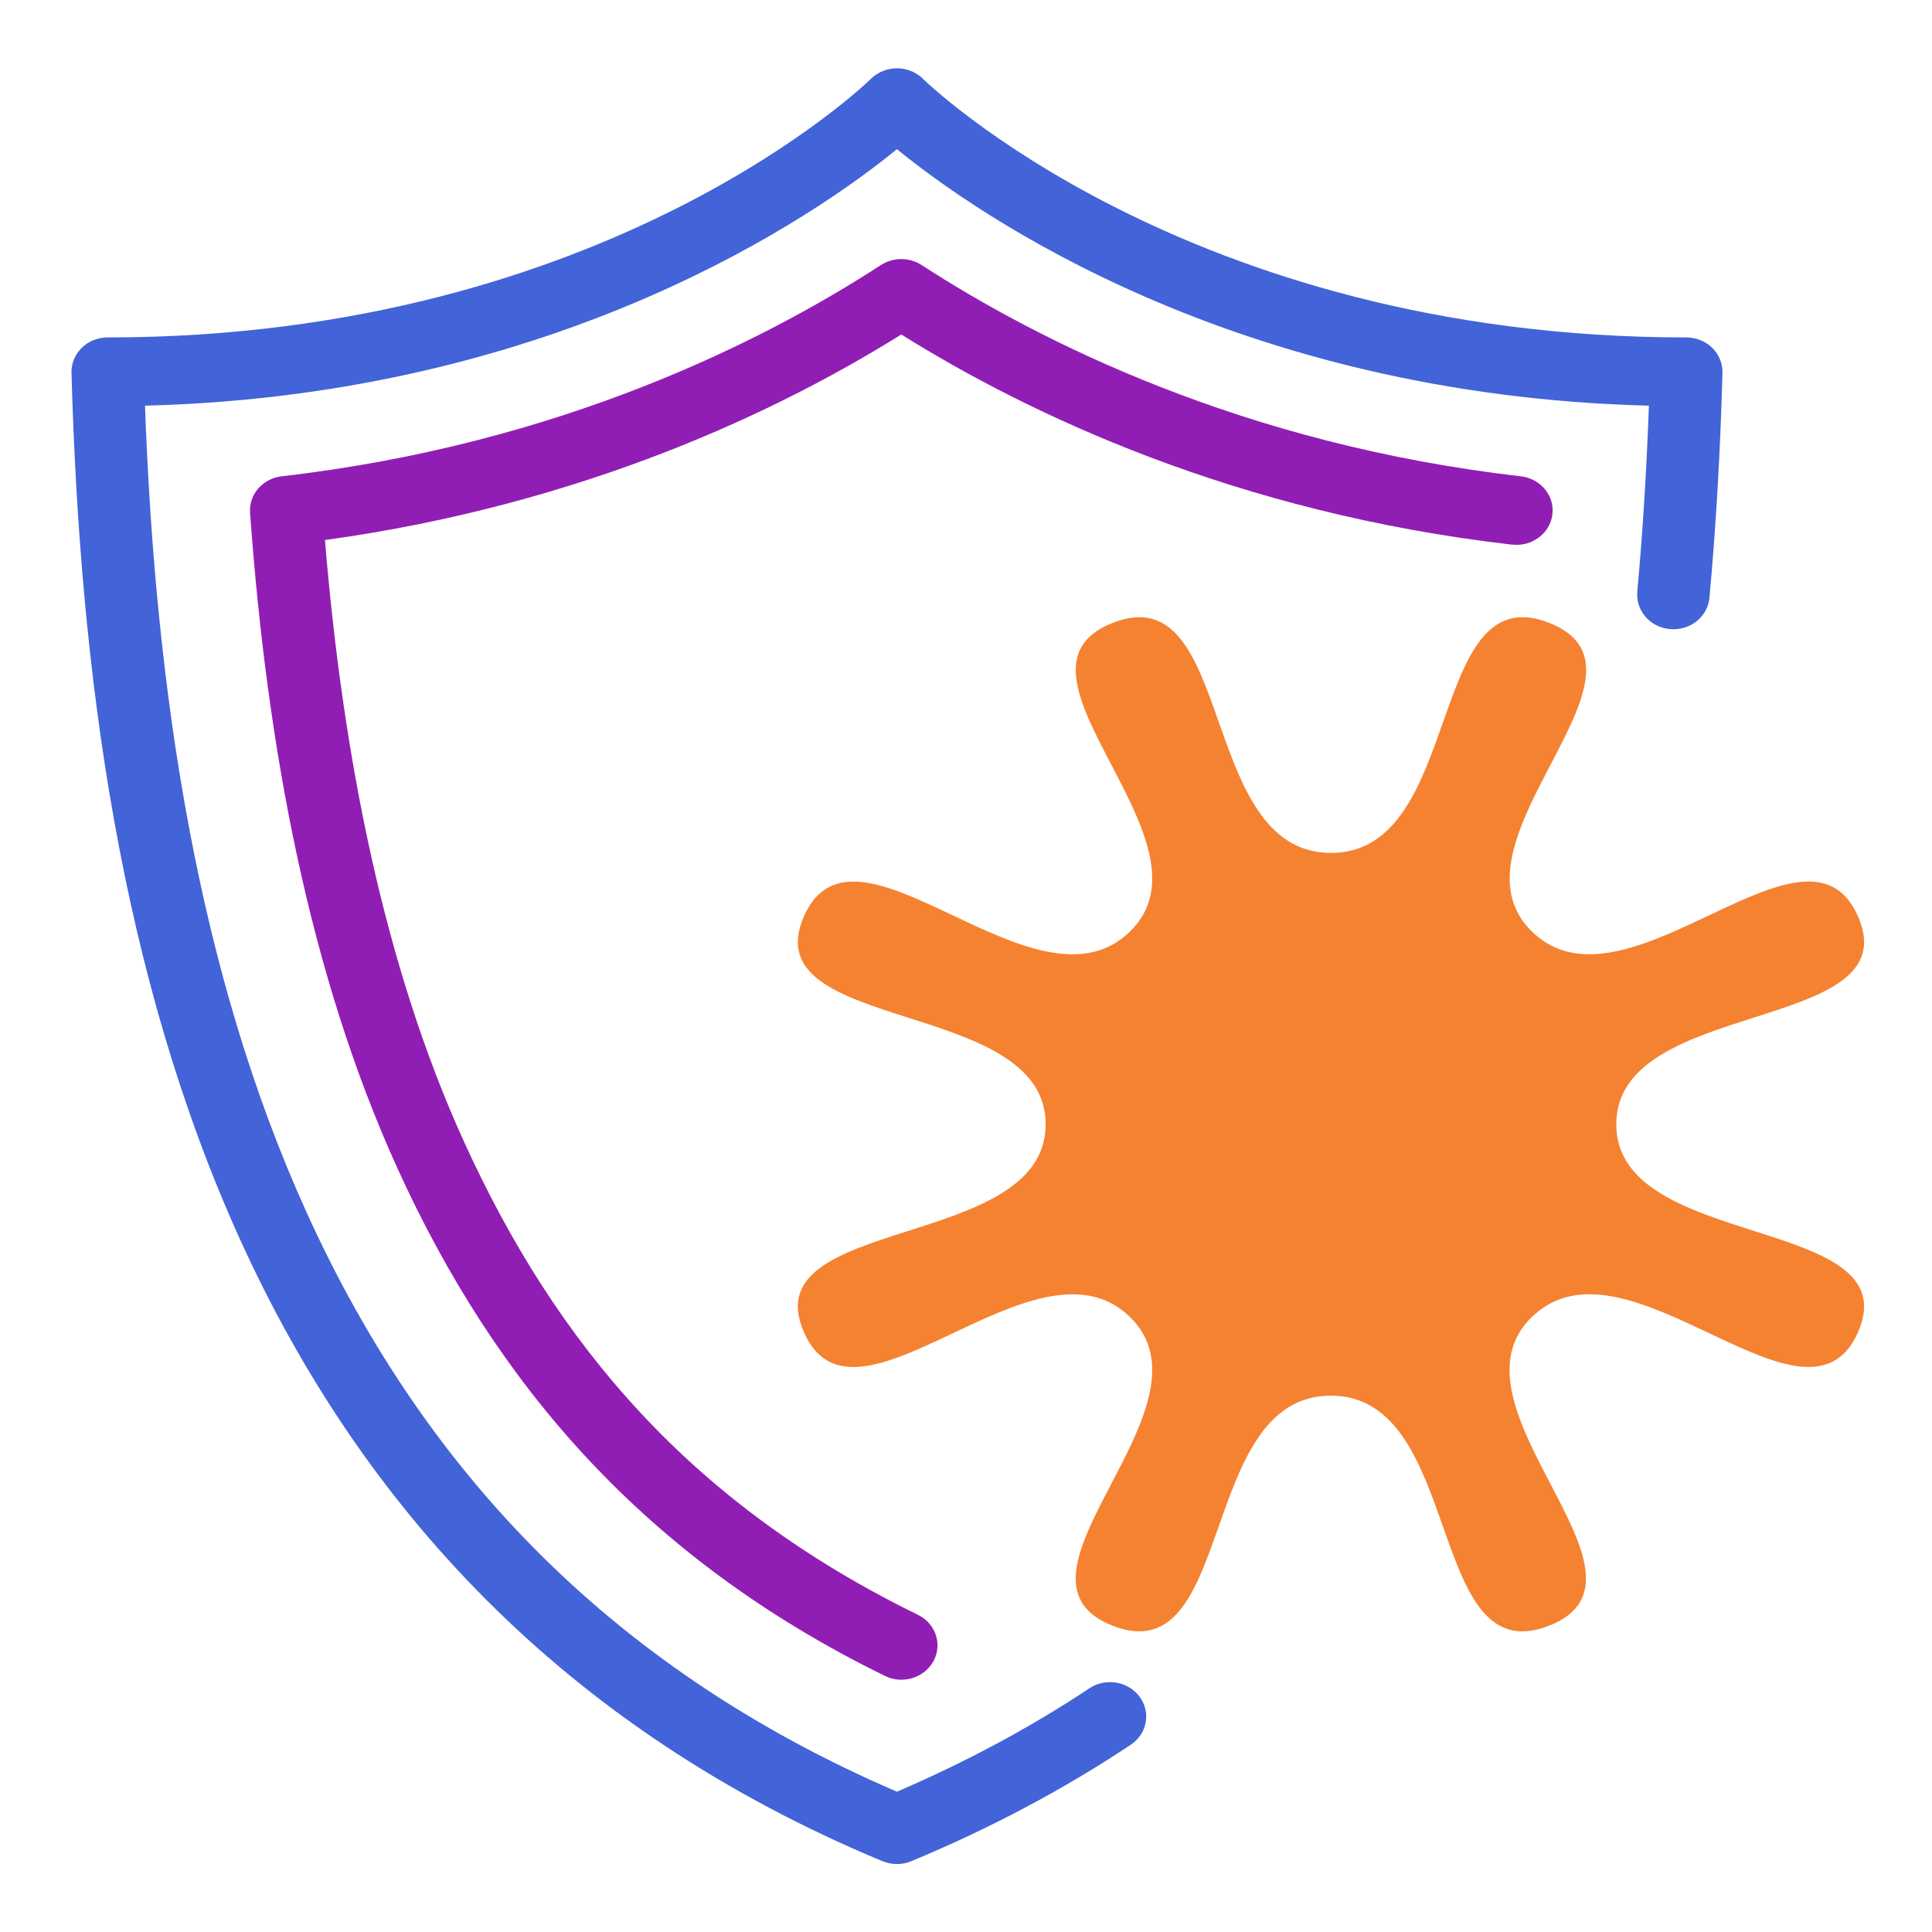
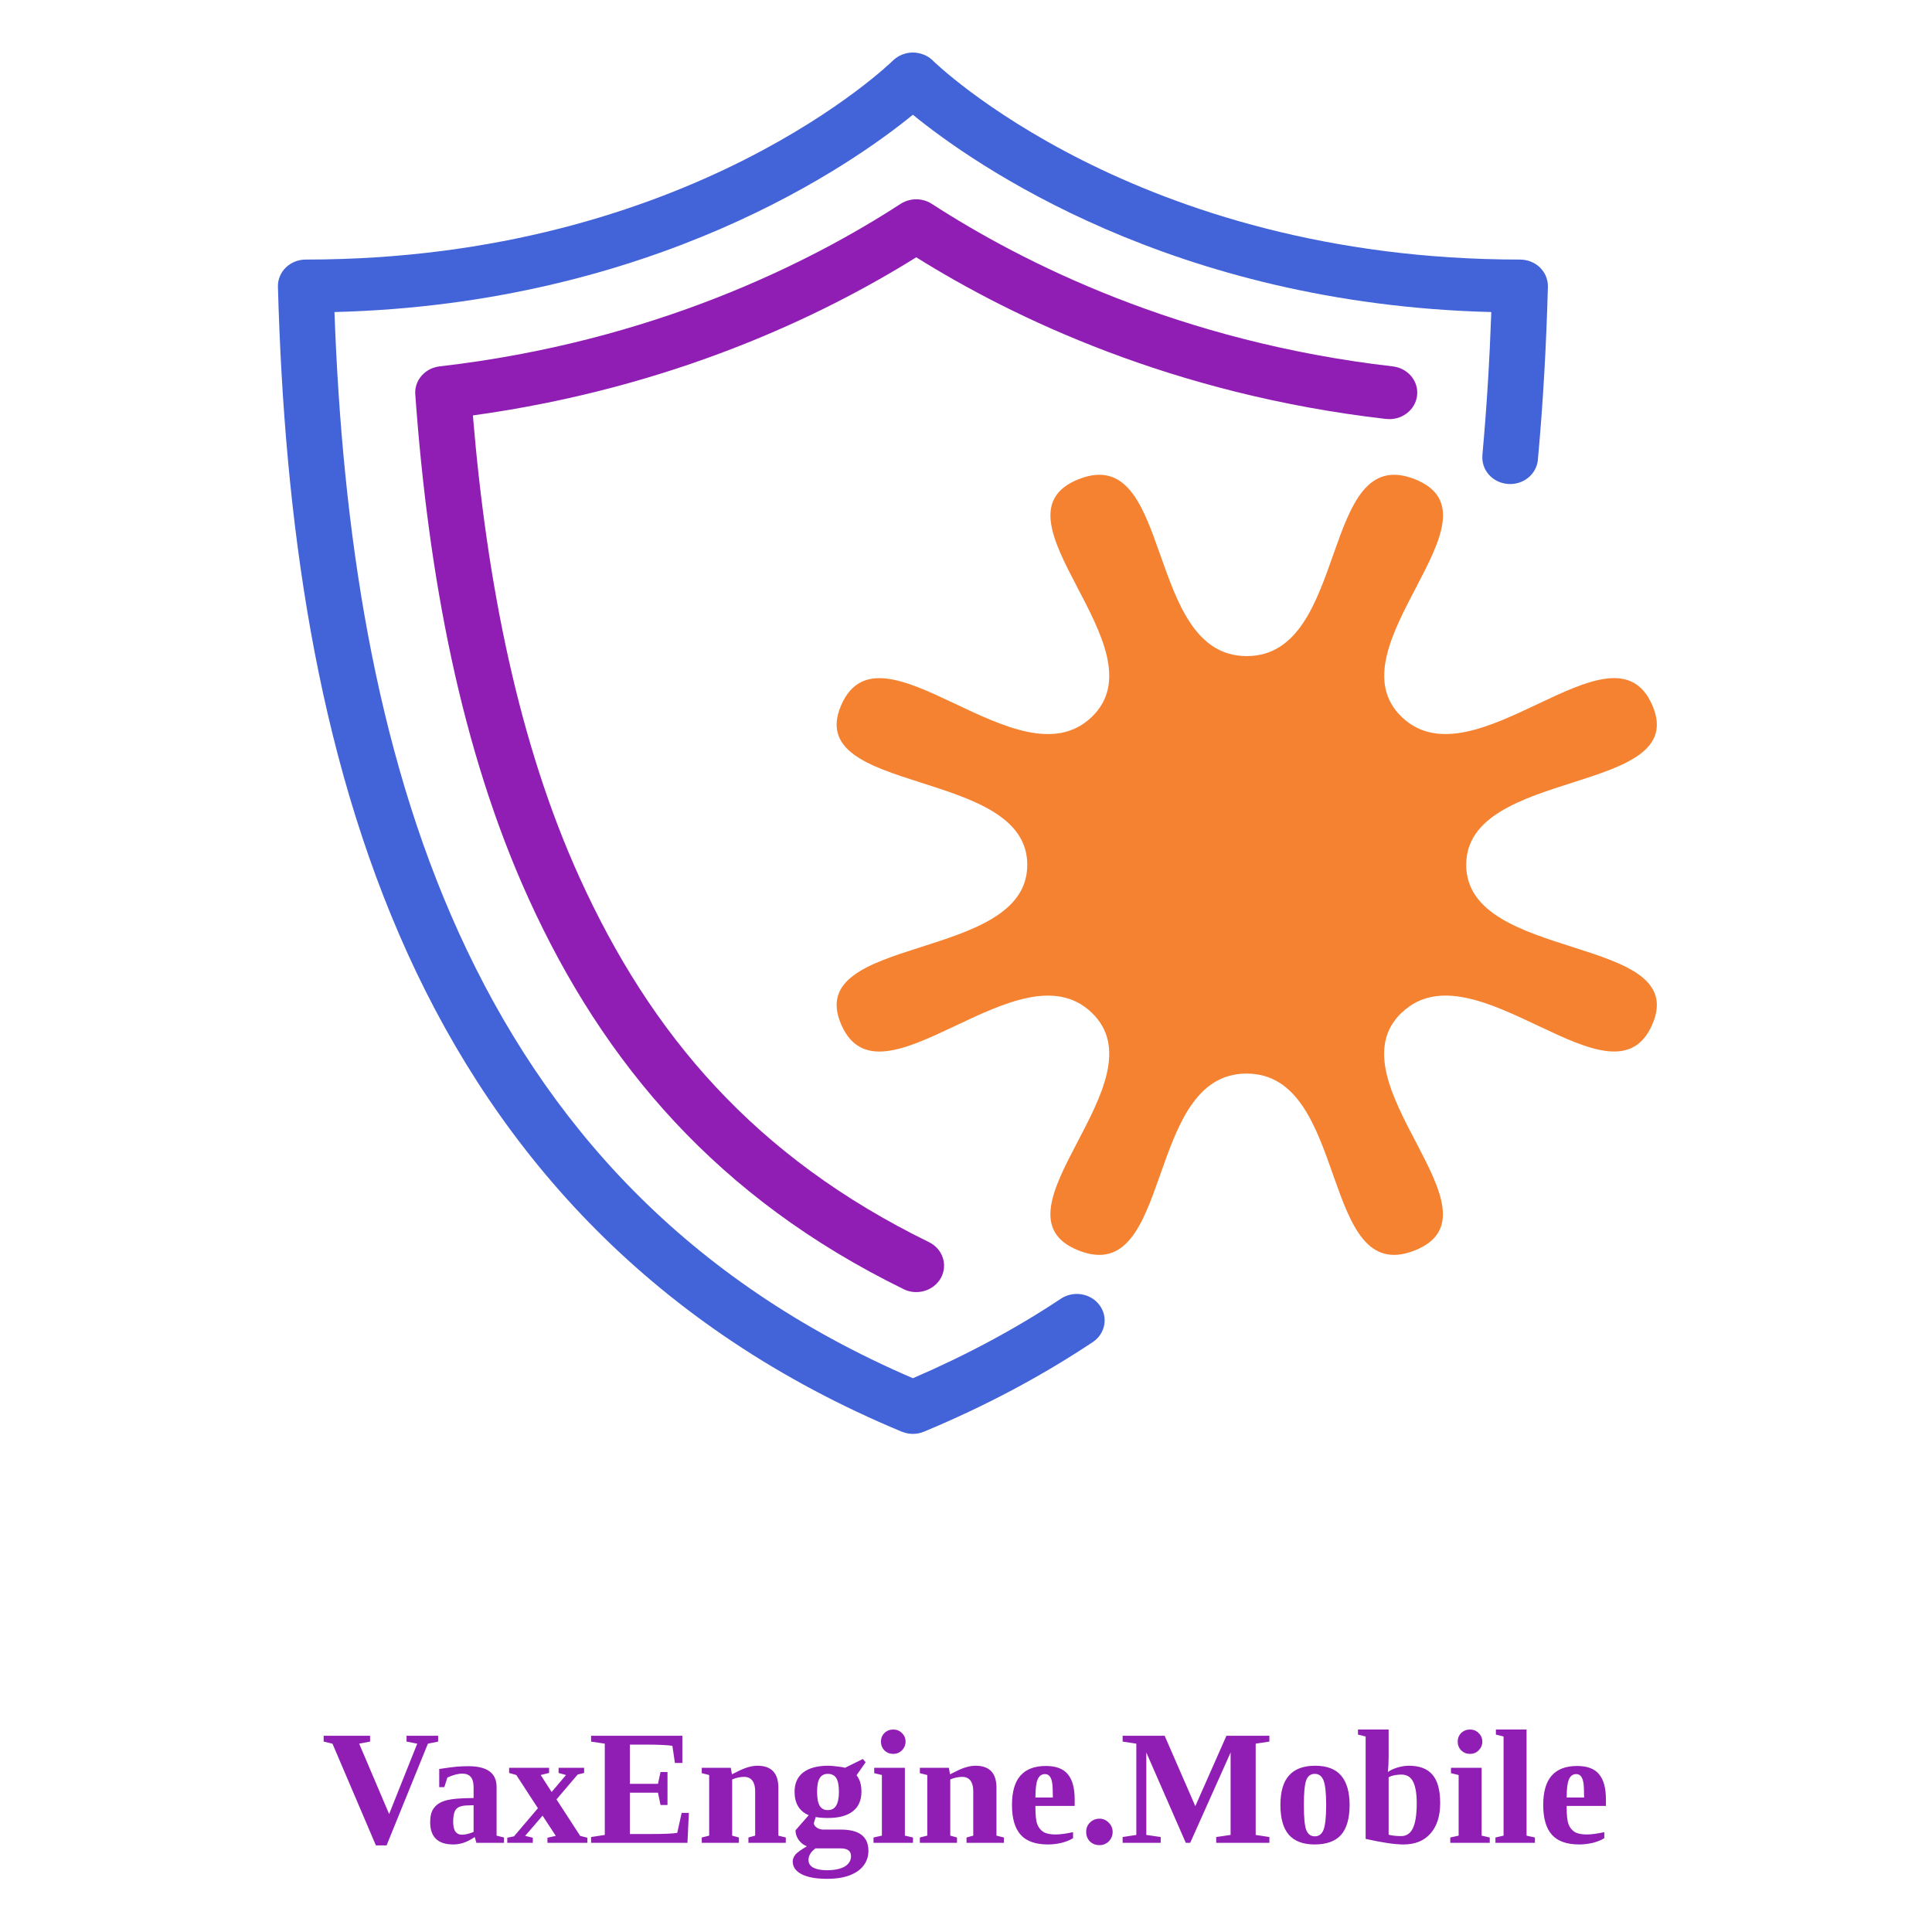
- <svg xmlns="http://www.w3.org/2000/svg" width="100" height="100" viewBox="0 0 100 100">
+ <svg xmlns="http://www.w3.org/2000/svg" width="130" height="130" viewBox="-15 0 130 130">
  <path d="M46.879 19.238 c-0.199 0.043 -0.387 0.121 -0.555 0.234 c-4.914 3.359 -13.496 7.91 -25.133 9.316 c-0.801 0.098 -1.387 0.805 -1.328 1.609 c0.711 10.379 2.492 20.379 6.18 28.906 c4.094 9.469 10.32 17.18 20.449 22.391 l-0.004 0 c0.742 0.387 1.66 0.09 2.043 -0.652 c0.383 -0.746 0.09 -1.66 -0.656 -2.043 c-9.504 -4.887 -15.16 -11.895 -19.051 -20.895 c-3.32 -7.684 -5.059 -16.855 -5.82 -26.504 c10.895 -1.578 19.082 -5.723 24.176 -9.066 c5.316 3.492 14 7.863 25.625 9.27 l0 -0.004 c0.398 0.051 0.801 -0.063 1.117 -0.313 c0.316 -0.246 0.523 -0.609 0.57 -1.012 c0.051 -0.398 -0.063 -0.801 -0.313 -1.117 c-0.246 -0.316 -0.613 -0.52 -1.012 -0.57 c-11.637 -1.406 -20.215 -5.961 -25.133 -9.316 c-0.336 -0.23 -0.754 -0.316 -1.156 -0.234 z" transform="matrix(1.2339,0,0,1.1736,-11.5654,-9.1329)" fill="#911eb4" fill-opacity="1" fill-rule="nonzero" stroke="none" />
  <path d="M46.781 10.453 c-0.262 0.074 -0.5 0.215 -0.688 0.406 c0 0 -11.016 11.41 -32.023 11.41 c-0.41 0 -0.801 0.164 -1.086 0.457 c-0.285 0.297 -0.441 0.691 -0.43 1.102 c0.348 13.242 2.055 26.621 7.082 38.25 c5.027 11.625 13.445 21.488 26.938 27.395 l0 -0.004 c0.387 0.172 0.828 0.172 1.215 0 c3.375 -1.477 6.434 -3.199 9.199 -5.133 c0.688 -0.48 0.855 -1.426 0.375 -2.113 c-0.48 -0.688 -1.426 -0.855 -2.113 -0.375 c-2.43 1.699 -5.121 3.223 -8.07 4.559 c-12.418 -5.621 -20.051 -14.641 -24.758 -25.535 c-4.602 -10.641 -6.352 -23.074 -6.785 -35.594 c17.398 -0.465 28.25 -8.488 31.543 -11.312 c3.293 2.824 14.145 10.852 31.543 11.312 c-0.094 2.746 -0.25 5.492 -0.488 8.211 l0.004 0 c-0.035 0.402 0.09 0.801 0.348 1.109 c0.258 0.309 0.629 0.5 1.031 0.535 c0.836 0.074 1.57 -0.543 1.644 -1.379 c0.289 -3.297 0.461 -6.617 0.547 -9.926 c0.008 -0.41 -0.145 -0.805 -0.43 -1.102 c-0.285 -0.293 -0.68 -0.457 -1.09 -0.457 c-21.008 0 -32.023 -11.41 -32.023 -11.41 l0.004 0 c-0.387 -0.395 -0.957 -0.551 -1.488 -0.406 z" transform="matrix(1.2339,0,0,1.1736,-11.7895,-8.6692)" fill="#4363d8" fill-opacity="1" fill-rule="nonzero" stroke="none" />
  <path d="M73.547 65.039 c-3.961 3.961 5.875 11.504 0.695 13.648 c-5.176 2.144 -3.555 -10.145 -9.16 -10.145 c-5.602 0 -3.98 12.289 -9.156 10.145 c-5.176 -2.144 4.66 -9.688 0.699 -13.648 c-3.961 -3.961 -11.504 5.875 -13.648 0.695 c-2.145 -5.176 10.145 -3.555 10.145 -9.16 c0 -5.602 -12.289 -3.98 -10.145 -9.16 c2.145 -5.176 9.688 4.66 13.648 0.695 c3.961 -3.961 -5.875 -11.504 -0.695 -13.648 c5.176 -2.145 3.555 10.145 9.16 10.145 c5.602 0 3.981 -12.289 9.16 -10.145 c5.176 2.145 -4.66 9.688 -0.695 13.648 c3.961 3.961 11.504 -5.875 13.648 -0.695 c2.144 5.176 -10.145 3.555 -10.145 9.16 c0 5.602 12.289 3.98 10.145 9.16 c-2.144 5.176 -9.688 -4.66 -13.648 -0.695 z" transform="matrix(1.2339,0,0,1.1736,-11.4238,-8.2024)" fill="#f58231" fill-opacity="1" fill-rule="nonzero" stroke="none" />
+   <text x="50" y="124" text-anchor="middle" font-size="11" font-weight="600" fill="#911eb4">VaxEngine.Mobile</text>
</svg>
